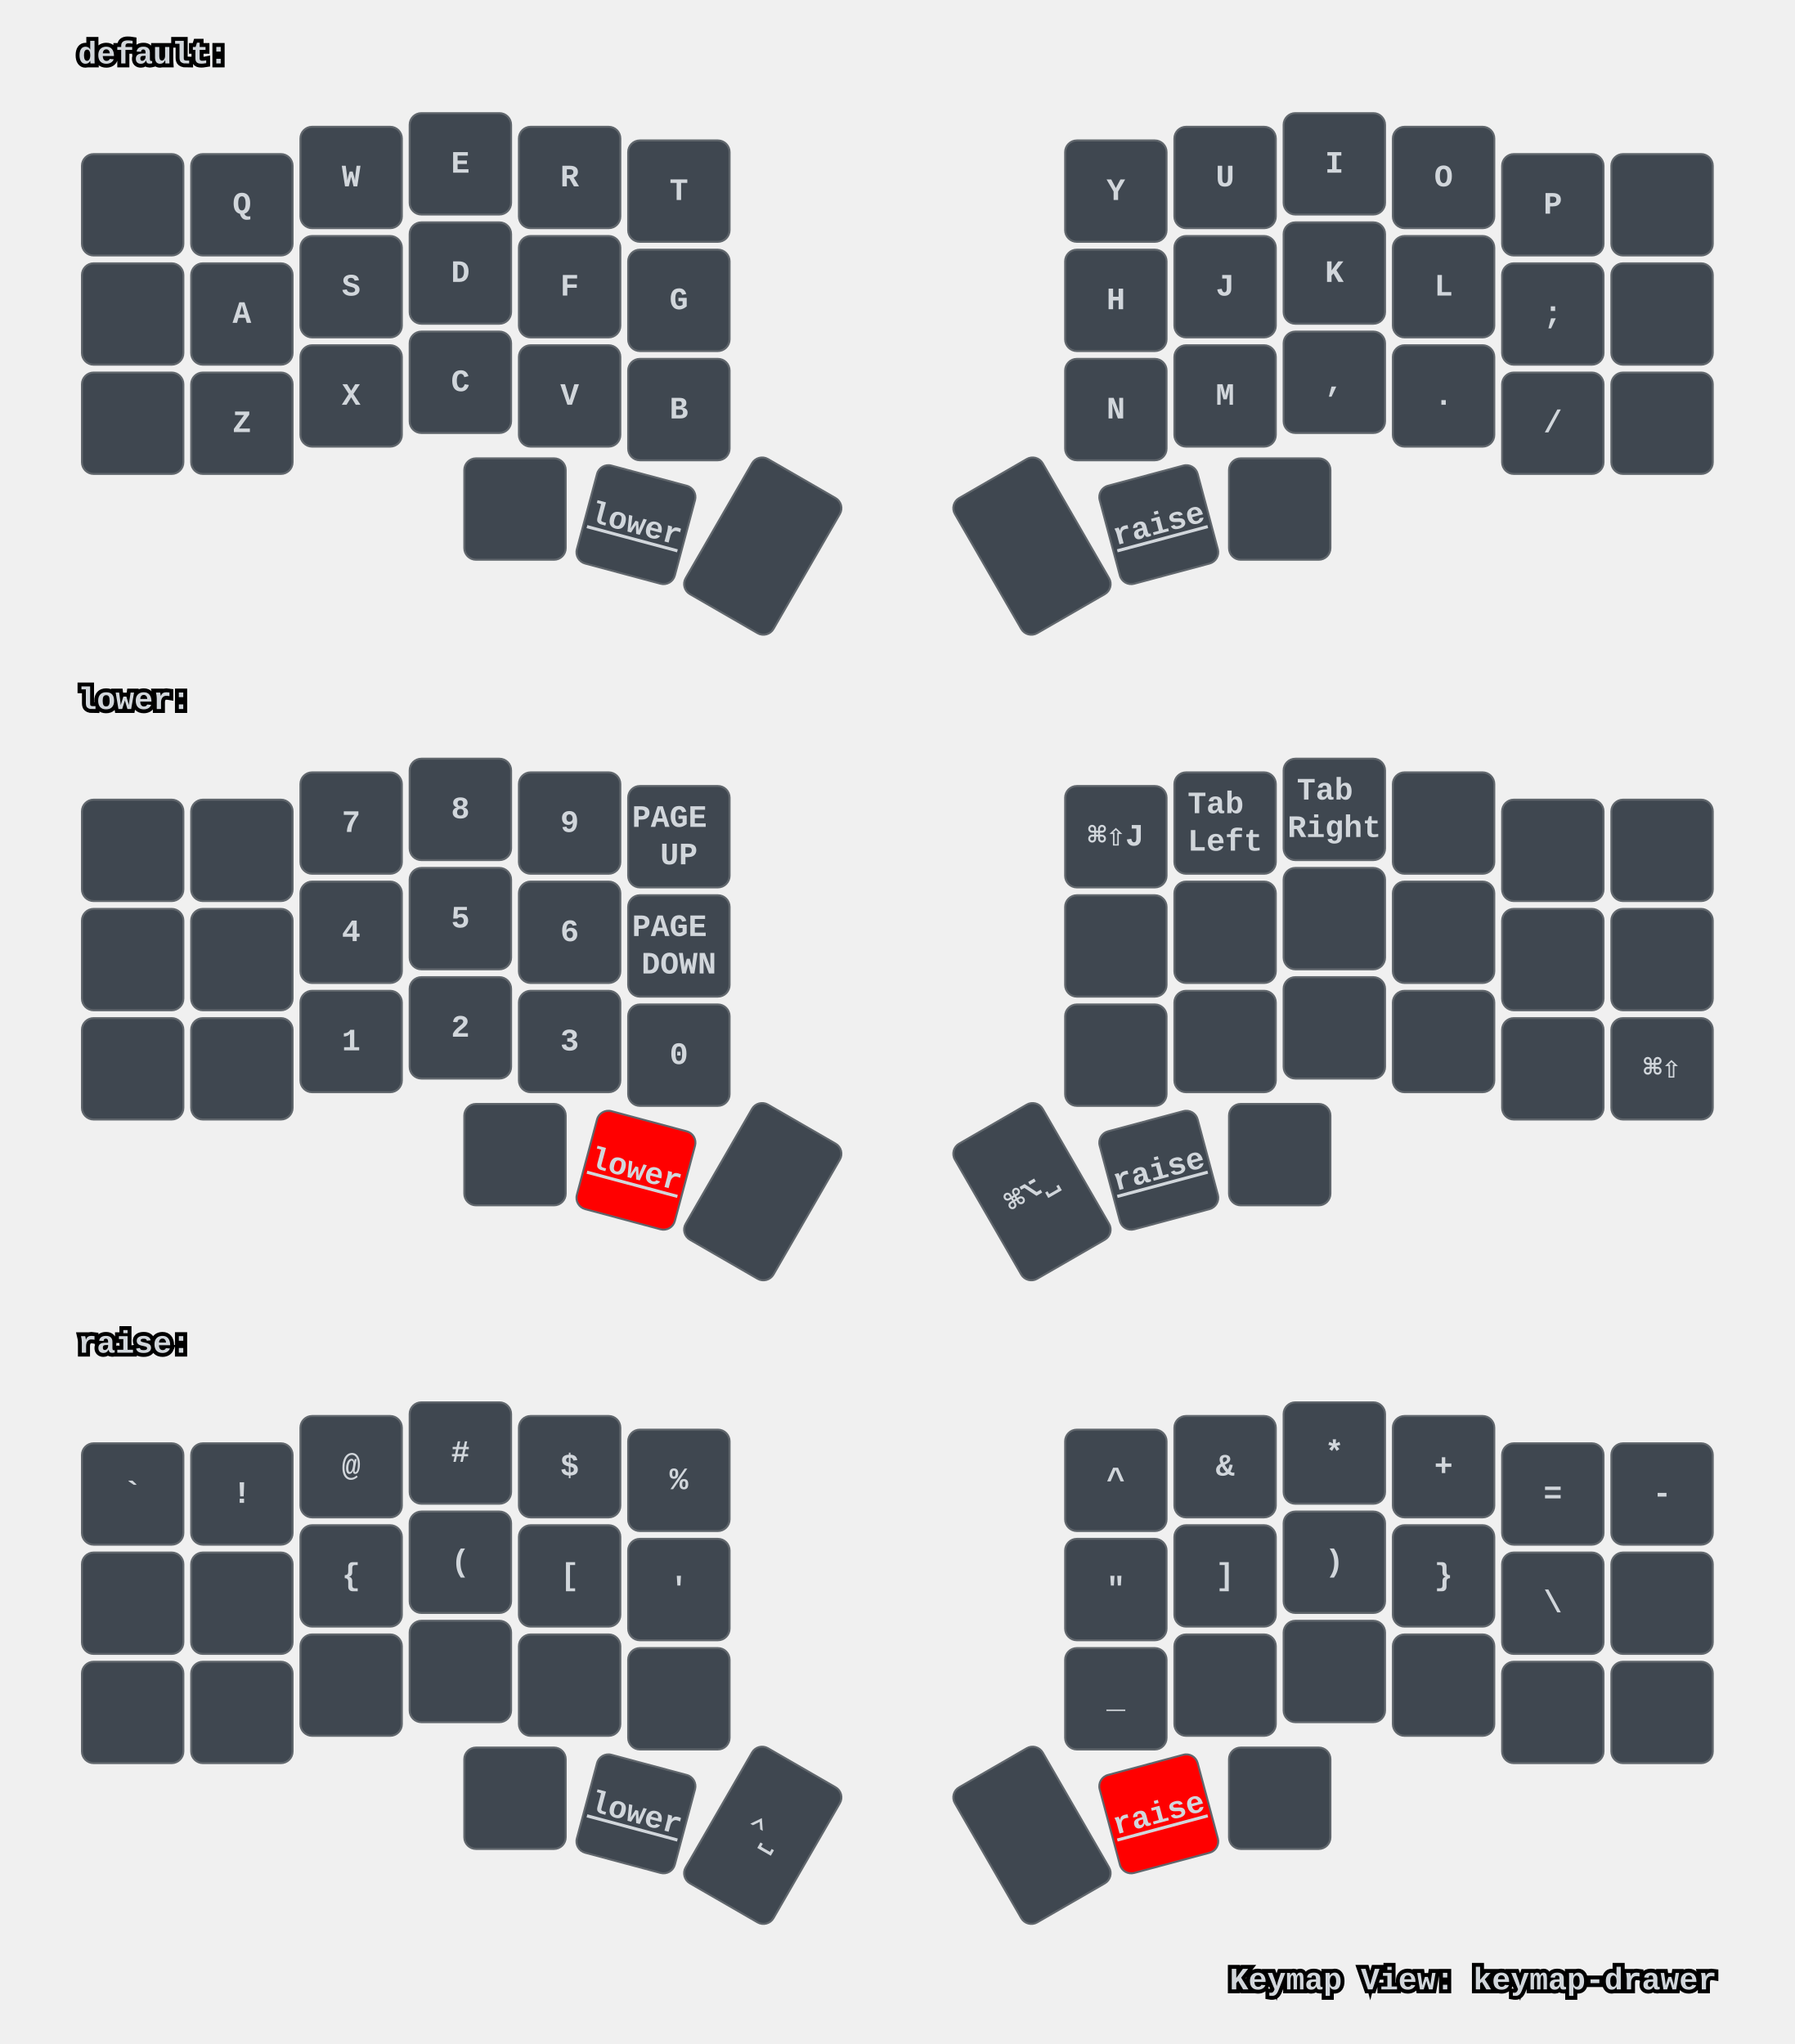
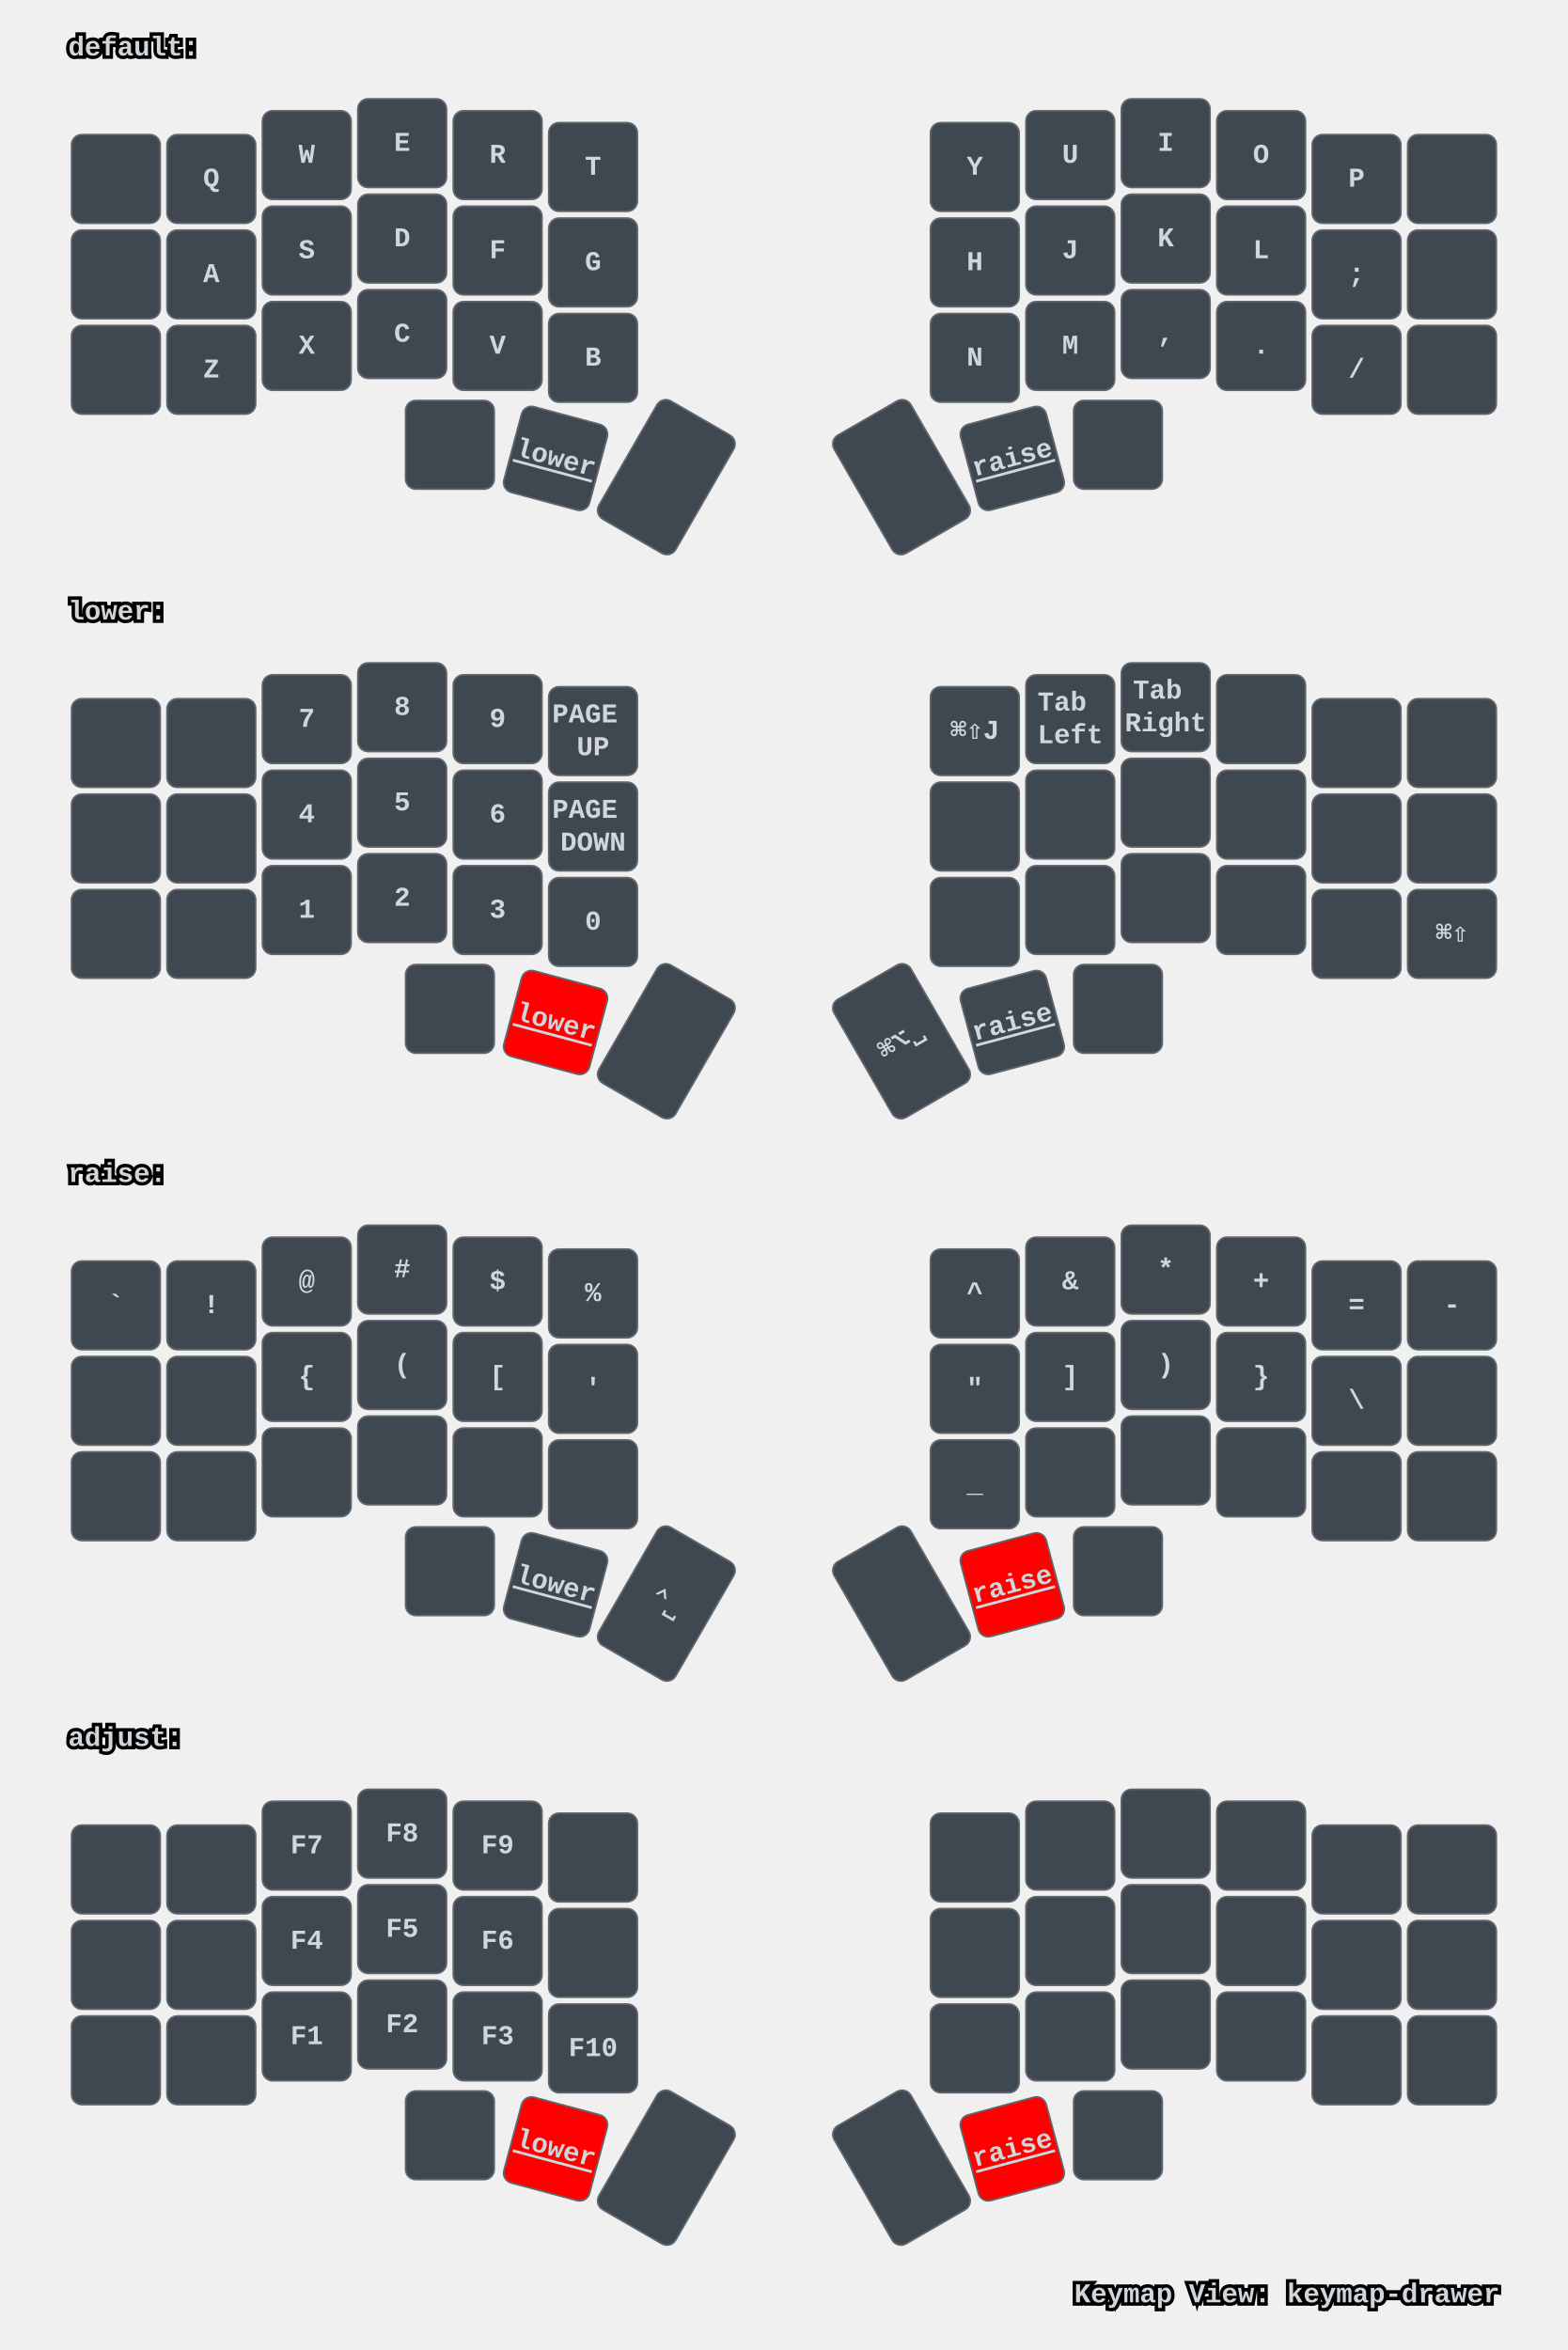
- <svg xmlns="http://www.w3.org/2000/svg" xmlns:xlink="http://www.w3.org/1999/xlink" width="920" height="1048" viewBox="0 0 920 1048" class="keymap">
+ <svg xmlns="http://www.w3.org/2000/svg" xmlns:xlink="http://www.w3.org/1999/xlink" width="920" height="1379" viewBox="0 0 920 1379" class="keymap">
  <defs>/* start glyphs */
<svg id="mdi:apple-keyboard-command">
      <svg id="mdi-apple-keyboard-command" viewBox="0 0 24 24">
        <path d="M6,2A4,4 0 0,1 10,6V8H14V6A4,4 0 0,1 18,2A4,4 0 0,1 22,6A4,4 0 0,1 18,10H16V14H18A4,4 0 0,1 22,18A4,4 0 0,1 18,22A4,4 0 0,1 14,18V16H10V18A4,4 0 0,1 6,22A4,4 0 0,1 2,18A4,4 0 0,1 6,14H8V10H6A4,4 0 0,1 2,6A4,4 0 0,1 6,2M16,18A2,2 0 0,0 18,20A2,2 0 0,0 20,18A2,2 0 0,0 18,16H16V18M14,10H10V14H14V10M6,16A2,2 0 0,0 4,18A2,2 0 0,0 6,20A2,2 0 0,0 8,18V16H6M8,6A2,2 0 0,0 6,4A2,2 0 0,0 4,6A2,2 0 0,0 6,8H8V6M18,8A2,2 0 0,0 20,6A2,2 0 0,0 18,4A2,2 0 0,0 16,6V8H18Z" />
      </svg>
    </svg>
    <svg id="mdi:apple-keyboard-control">
      <svg id="mdi-apple-keyboard-control" viewBox="0 0 24 24">
        <path d="M19.78,11.78L18.36,13.19L12,6.83L5.64,13.19L4.22,11.78L12,4L19.78,11.78Z" />
      </svg>
    </svg>
    <svg id="mdi:apple-keyboard-option">
      <svg id="mdi-apple-keyboard-option" viewBox="0 0 24 24">
        <path d="M3,4H9.11L16.15,18H21V20H14.88L7.84,6H3V4M14,4H21V6H14V4Z" />
      </svg>
    </svg>
    <svg id="mdi:apple-keyboard-shift">
      <svg id="mdi-apple-keyboard-shift" viewBox="0 0 24 24">
        <path d="M15,18V12H17.17L12,6.83L6.83,12H9V18H15M12,4L22,14H17V20H7V14H2L12,4Z" />
      </svg>
    </svg>
    <svg id="mdi:arrow-down-bold">
      <svg id="mdi-arrow-down-bold" viewBox="0 0 24 24">
        <path d="M9,4H15V12H19.84L12,19.84L4.16,12H9V4Z" />
      </svg>
    </svg>
    <svg id="mdi:arrow-left-bold">
      <svg id="mdi-arrow-left-bold" viewBox="0 0 24 24">
        <path d="M20,9V15H12V19.84L4.16,12L12,4.16V9H20Z" />
      </svg>
    </svg>
    <svg id="mdi:arrow-right-bold">
      <svg id="mdi-arrow-right-bold" viewBox="0 0 24 24">
        <path d="M4,15V9H12V4.16L19.84,12L12,19.84V15H4Z" />
      </svg>
    </svg>
    <svg id="mdi:arrow-up-bold">
      <svg id="mdi-arrow-up-bold" viewBox="0 0 24 24">
        <path d="M15,20H9V12H4.16L12,4.16L19.84,12H15V20Z" />
      </svg>
    </svg>
    <svg id="mdi:backspace-outline">
      <svg id="mdi-backspace-outline" viewBox="0 0 24 24">
        <path d="M19,15.59L17.59,17L14,13.41L10.41,17L9,15.59L12.59,12L9,8.41L10.41,7L14,10.59L17.59,7L19,8.41L15.41,12L19,15.59M22,3A2,2 0 0,1 24,5V19A2,2 0 0,1 22,21H7C6.31,21 5.77,20.64 5.41,20.11L0,12L5.41,3.88C5.77,3.35 6.31,3 7,3H22M22,5H7L2.28,12L7,19H22V5Z" />
      </svg>
    </svg>
    <svg id="mdi:backspace-reverse-outline">
      <svg id="mdi-backspace-reverse-outline" viewBox="0 0 24 24">
        <path d="M5,15.59L6.41,17L10,13.41L13.59,17L15,15.59L11.41,12L15,8.41L13.59,7L10,10.59L6.41,7L5,8.41L8.59,12L5,15.59M2,3A2,2 0 0,0 0,5V19A2,2 0 0,0 2,21H17C17.69,21 18.23,20.64 18.59,20.11L24,12L18.59,3.88C18.23,3.35 17.69,3 17,3H2M2,5H17L21.72,12L17,19H2V5Z" />
      </svg>
    </svg>
    <svg id="mdi:keyboard-esc">
      <svg id="mdi-keyboard-esc" viewBox="0 0 24 24">
        <path d="M1 7H7V9H3V11H7V13H3V15H7V17H1V7M11 7H15V9H11V11H13C14.11 11 15 11.9 15 13V15C15 16.11 14.11 17 13 17H9V15H13V13H11C9.9 13 9 12.11 9 11V9C9 7.9 9.9 7 11 7M19 7H21C22.11 7 23 7.9 23 9V10H21V9H19V15H21V14H23V15C23 16.11 22.11 17 21 17H19C17.9 17 17 16.11 17 15V9C17 7.9 17.9 7 19 7Z" />
      </svg>
    </svg>
    <svg id="mdi:keyboard-return">
      <svg id="mdi-keyboard-return" viewBox="0 0 24 24">
        <path d="M19,7V11H5.83L9.41,7.41L8,6L2,12L8,18L9.41,16.58L5.83,13H21V7H19Z" />
      </svg>
    </svg>
    <svg id="mdi:keyboard-space">
      <svg id="mdi-keyboard-space" viewBox="0 0 24 24">
        <path d="M3 15H5V19H19V15H21V19C21 20.1 20.1 21 19 21H5C3.9 21 3 20.1 3 19V15Z" />
      </svg>
    </svg>
    <svg id="mdi:keyboard-tab">
      <svg id="mdi-keyboard-tab" viewBox="0 0 24 24">
        <path d="M20,18H22V6H20M11.59,7.41L15.17,11H1V13H15.17L11.59,16.58L13,18L19,12L13,6L11.59,7.41Z" />
      </svg>
    </svg>
    <svg id="mdi:volume-high">
      <svg id="mdi-volume-high" viewBox="0 0 24 24">
        <path d="M14,3.23V5.29C16.89,6.15 19,8.83 19,12C19,15.17 16.89,17.84 14,18.7V20.77C18,19.86 21,16.28 21,12C21,7.72 18,4.14 14,3.23M16.5,12C16.5,10.23 15.5,8.71 14,7.97V16C15.5,15.29 16.5,13.76 16.5,12M3,9V15H7L12,20V4L7,9H3Z" />
      </svg>
    </svg>
    <svg id="mdi:volume-low">
      <svg id="mdi-volume-low" viewBox="0 0 24 24">
        <path d="M7,9V15H11L16,20V4L11,9H7Z" />
      </svg>
    </svg>
  </defs>/* end glyphs */
<style>/* inherit to force styles through use tags */
svg path {
    fill: inherit;
}

/* font and background color specifications */
svg.keymap {
    font-family: SFMono-Regular,Consolas,Liberation Mono,Menlo,monospace;
    font-size: 14px;
    font-kerning: normal;
    text-rendering: optimizeLegibility;
    fill: #24292e;
}

/* default key styling */
rect.key {
    fill: #f6f8fa;
}

rect.key, rect.combo {
    stroke: #c9cccf;
    stroke-width: 1;
}

/* default key side styling, only used is draw_key_sides is set */
rect.side {
    filter: brightness(90%);
}

/* color accent for combo boxes */
rect.combo, rect.combo-separate {
    fill: #cdf;
}

/* color accent for held keys */
rect.held, rect.combo.held {
    fill: #fdd;
}

/* color accent for ghost (optional) keys */
rect.ghost, rect.combo.ghost {
    stroke-dasharray: 4, 4;
    stroke-width: 2;
}

text {
    text-anchor: middle;
    dominant-baseline: middle;
}

/* styling for layer labels */
text.label {
    font-weight: bold;
    text-anchor: start;
    stroke: white;
    stroke-width: 4;
    paint-order: stroke;
}

/* styling for optional footer */
text.footer {
    text-anchor: end;
    dominant-baseline: auto;
    stroke: white;
    stroke-width: 4;
    paint-order: stroke;
}

/* styling for combo tap, and key non-tap label text */
text.combo, text.hold, text.shifted, text.left, text.right {
    font-size: 11px;
}

text.hold {
    text-anchor: middle;
    dominant-baseline: auto;
}

text.shifted {
    text-anchor: middle;
    dominant-baseline: hanging;
}

text.left {
    text-anchor: start;
}

text.right {
    text-anchor: end;
}

text.layer-activator {
    text-decoration: underline;
}

/* styling for hold/shifted label text in combo box */
text.combo.hold, text.combo.shifted, text.combo.left, text.combo.right {
    font-size: 8px;
}

/* lighter symbol for transparent keys */
text.trans {
    fill: #7b7e81;
}

/* styling for combo dendrons */
path.combo {
    stroke-width: 1;
    stroke: gray;
    fill: none;
}

/* Start Tabler Icons Cleanup */
/* cannot use height/width with glyphs */
.icon-tabler &gt; path {
    fill: inherit;
    stroke: inherit;
    stroke-width: 2;
}
/* hide tabler's default box */
.icon-tabler &gt; path[stroke="none"][fill="none"] {
    visibility: hidden;
}
/* End Tabler Icons Cleanup */

svg.keymap { fill: #d1d6db; }
rect.key { fill: #3f4750; }
rect.key, rect.combo { stroke: #60666c; }
rect.combo, rect.combo-separate { fill: #1f3d7a; }
rect.held, rect.combo.held { fill: #854747; }
text.label, text.footer { stroke: black; }
text.trans { fill: #7e8184; }
path.combo { stroke: #7f7f7f; }

/* For default sytles, see https://github.com/caksoylar/keymap-drawer/blob/main/keymap_drawer/config.py#L85 */

svg.keymap {
  font-family: Ubuntu Mono, Inconsolata, Consolas, Liberation Mono, Menlo, monospace;
  font-size: 16px;
  font-weight: bold;
  text-rendering: optimizeLegibility;
}

/* Color accent for held keys
red = #f00
green = #0f0
blue = #00f
yellow = #ff0
cyan = #0ff
magenta = #f0f
white = #fff
black = #000
grey = #888
light grey = #ccc
#ffc
*/
rect.held, rect.combo.held {
    fill: #f00;
}

/* Technique borrowed and extended from https://github.com/englmaxi/zmk-config/blob/master/keymap-drawer/config.yaml */
.sym_sub_text.tap {
  translate: -5px 2px;
  font-size: 20px;
}
.sym_sub_text.shifted {
  translate: 10px 13px;
  font-size: 10px;
  opacity: 1.0;
}
.combo.sym_sub_text.tap {
  translate: -1px 1px;
}
.combo.sym_sub_text.shifted {
  translate: 7px 5px;
  font-size: 10px;
  opacity: 1.0;
}

/* Toggle */
.toggle.shifted {
  translate: -10px 12px;
}

.toggle.hold {
  translate: 13px -23px;
}

/* Variant for tap-dances */
.tap_dance.tap {
  translate: -7px 0px;
  font-size: 12px;
}
.tap_dance.shifted {
  translate: 7px 17px;
  font-size: 12px;
  opacity: 1.0;
}

/* Variant for symbol next to symbol */
.sym_by_sym.tap {
  translate: -6px 0px;
}
.sym_by_sym.shifted {
  translate: 10px 12px;
  opacity: 1.0;
}

.combo.sym_by_sym.tap {
  translate: -35px 0px;
}
.combo.sym_by_sym.shifted {
  translate: 35px 20px;
  opacity: 1.0;
}

.combo.sym_by_sym.hold {
  visibility: hidden;
}

/* hide hold box for combo sym_by_sym */
.combo.sym_by_sym.hold &gt; path[stroke="none"][fill="none"] {
  visibility: hidden;
}
</style>
  <g transform="translate(40, 0)" class="layer-default">
    <text x="0" y="28" class="label" id="default">default:</text>
    <g transform="translate(0, 56)">
      <g transform="translate(28, 49)" class="key keypos-0">
        <rect rx="6" ry="6" x="-26" y="-26" width="52" height="52" class="key" />
        <use href="#mdi:keyboard-tab" xlink:href="#mdi:keyboard-tab" x="-9" y="-9" height="18" width="18.0" class="key tap glyph mdi:keyboard-tab" />
      </g>
      <g transform="translate(84, 49)" class="key keypos-1">
        <rect rx="6" ry="6" x="-26" y="-26" width="52" height="52" class="key" />
        <text x="0" y="0" class="key tap">Q</text>
      </g>
      <g transform="translate(140, 35)" class="key keypos-2">
        <rect rx="6" ry="6" x="-26" y="-26" width="52" height="52" class="key" />
        <text x="0" y="0" class="key tap">W</text>
      </g>
      <g transform="translate(196, 28)" class="key keypos-3">
        <rect rx="6" ry="6" x="-26" y="-26" width="52" height="52" class="key" />
        <text x="0" y="0" class="key tap">E</text>
      </g>
      <g transform="translate(252, 35)" class="key keypos-4">
        <rect rx="6" ry="6" x="-26" y="-26" width="52" height="52" class="key" />
        <text x="0" y="0" class="key tap">R</text>
      </g>
      <g transform="translate(308, 42)" class="key keypos-5">
        <rect rx="6" ry="6" x="-26" y="-26" width="52" height="52" class="key" />
        <text x="0" y="0" class="key tap">T</text>
      </g>
      <g transform="translate(532, 42)" class="key keypos-6">
        <rect rx="6" ry="6" x="-26" y="-26" width="52" height="52" class="key" />
        <text x="0" y="0" class="key tap">Y</text>
      </g>
      <g transform="translate(588, 35)" class="key keypos-7">
        <rect rx="6" ry="6" x="-26" y="-26" width="52" height="52" class="key" />
        <text x="0" y="0" class="key tap">U</text>
      </g>
      <g transform="translate(644, 28)" class="key keypos-8">
        <rect rx="6" ry="6" x="-26" y="-26" width="52" height="52" class="key" />
        <text x="0" y="0" class="key tap">I</text>
      </g>
      <g transform="translate(700, 35)" class="key keypos-9">
        <rect rx="6" ry="6" x="-26" y="-26" width="52" height="52" class="key" />
        <text x="0" y="0" class="key tap">O</text>
      </g>
      <g transform="translate(756, 49)" class="key keypos-10">
        <rect rx="6" ry="6" x="-26" y="-26" width="52" height="52" class="key" />
        <text x="0" y="0" class="key tap">P</text>
      </g>
      <g transform="translate(812, 49)" class="key keypos-11">
        <rect rx="6" ry="6" x="-26" y="-26" width="52" height="52" class="key" />
        <use href="#mdi:backspace-outline" xlink:href="#mdi:backspace-outline" x="-9" y="-9" height="18" width="18.0" class="key tap glyph mdi:backspace-outline" />
      </g>
      <g transform="translate(28, 105)" class="key keypos-12">
        <rect rx="6" ry="6" x="-26" y="-26" width="52" height="52" class="key" />
        <use href="#mdi:apple-keyboard-control" xlink:href="#mdi:apple-keyboard-control" x="-9" y="-9" height="18" width="18.0" class="key tap glyph mdi:apple-keyboard-control" />
      </g>
      <g transform="translate(84, 105)" class="key keypos-13">
        <rect rx="6" ry="6" x="-26" y="-26" width="52" height="52" class="key" />
        <text x="0" y="0" class="key tap">A</text>
      </g>
      <g transform="translate(140, 91)" class="key keypos-14">
        <rect rx="6" ry="6" x="-26" y="-26" width="52" height="52" class="key" />
        <text x="0" y="0" class="key tap">S</text>
      </g>
      <g transform="translate(196, 84)" class="key keypos-15">
        <rect rx="6" ry="6" x="-26" y="-26" width="52" height="52" class="key" />
        <text x="0" y="0" class="key tap">D</text>
      </g>
      <g transform="translate(252, 91)" class="key keypos-16">
        <rect rx="6" ry="6" x="-26" y="-26" width="52" height="52" class="key" />
        <text x="0" y="0" class="key tap">F</text>
      </g>
      <g transform="translate(308, 98)" class="key keypos-17">
        <rect rx="6" ry="6" x="-26" y="-26" width="52" height="52" class="key" />
        <text x="0" y="0" class="key tap">G</text>
      </g>
      <g transform="translate(532, 98)" class="key keypos-18">
        <rect rx="6" ry="6" x="-26" y="-26" width="52" height="52" class="key" />
        <text x="0" y="0" class="key tap">H</text>
      </g>
      <g transform="translate(588, 91)" class="key keypos-19">
        <rect rx="6" ry="6" x="-26" y="-26" width="52" height="52" class="key" />
        <text x="0" y="0" class="key tap">J</text>
      </g>
      <g transform="translate(644, 84)" class="key keypos-20">
        <rect rx="6" ry="6" x="-26" y="-26" width="52" height="52" class="key" />
        <text x="0" y="0" class="key tap">K</text>
      </g>
      <g transform="translate(700, 91)" class="key keypos-21">
        <rect rx="6" ry="6" x="-26" y="-26" width="52" height="52" class="key" />
        <text x="0" y="0" class="key tap">L</text>
      </g>
      <g transform="translate(756, 105)" class="key keypos-22">
        <rect rx="6" ry="6" x="-26" y="-26" width="52" height="52" class="key" />
        <text x="0" y="0" class="key tap">;</text>
      </g>
      <g transform="translate(812, 105)" class="key keypos-23">
        <rect rx="6" ry="6" x="-26" y="-26" width="52" height="52" class="key" />
        <use href="#mdi:keyboard-return" xlink:href="#mdi:keyboard-return" x="-9" y="-9" height="18" width="18.0" class="key tap glyph mdi:keyboard-return" />
      </g>
      <g transform="translate(28, 161)" class="key keypos-24">
        <rect rx="6" ry="6" x="-26" y="-26" width="52" height="52" class="key" />
        <use href="#mdi:apple-keyboard-shift" xlink:href="#mdi:apple-keyboard-shift" x="-9" y="-9" height="18" width="18.0" class="key tap glyph mdi:apple-keyboard-shift" />
      </g>
      <g transform="translate(84, 161)" class="key keypos-25">
        <rect rx="6" ry="6" x="-26" y="-26" width="52" height="52" class="key" />
        <text x="0" y="0" class="key tap">Z</text>
      </g>
      <g transform="translate(140, 147)" class="key keypos-26">
        <rect rx="6" ry="6" x="-26" y="-26" width="52" height="52" class="key" />
        <text x="0" y="0" class="key tap">X</text>
      </g>
      <g transform="translate(196, 140)" class="key keypos-27">
        <rect rx="6" ry="6" x="-26" y="-26" width="52" height="52" class="key" />
        <text x="0" y="0" class="key tap">C</text>
      </g>
      <g transform="translate(252, 147)" class="key keypos-28">
        <rect rx="6" ry="6" x="-26" y="-26" width="52" height="52" class="key" />
        <text x="0" y="0" class="key tap">V</text>
      </g>
      <g transform="translate(308, 154)" class="key keypos-29">
        <rect rx="6" ry="6" x="-26" y="-26" width="52" height="52" class="key" />
        <text x="0" y="0" class="key tap">B</text>
      </g>
      <g transform="translate(532, 154)" class="key keypos-30">
        <rect rx="6" ry="6" x="-26" y="-26" width="52" height="52" class="key" />
        <text x="0" y="0" class="key tap">N</text>
      </g>
      <g transform="translate(588, 147)" class="key keypos-31">
        <rect rx="6" ry="6" x="-26" y="-26" width="52" height="52" class="key" />
        <text x="0" y="0" class="key tap">M</text>
      </g>
      <g transform="translate(644, 140)" class="key keypos-32">
        <rect rx="6" ry="6" x="-26" y="-26" width="52" height="52" class="key" />
        <text x="0" y="0" class="key tap">,</text>
      </g>
      <g transform="translate(700, 147)" class="key keypos-33">
        <rect rx="6" ry="6" x="-26" y="-26" width="52" height="52" class="key" />
        <text x="0" y="0" class="key tap">.</text>
      </g>
      <g transform="translate(756, 161)" class="key keypos-34">
        <rect rx="6" ry="6" x="-26" y="-26" width="52" height="52" class="key" />
        <text x="0" y="0" class="key tap">/</text>
      </g>
      <g transform="translate(812, 161)" class="key keypos-35">
        <rect rx="6" ry="6" x="-26" y="-26" width="52" height="52" class="key" />
        <use href="#mdi:apple-keyboard-shift" xlink:href="#mdi:apple-keyboard-shift" x="-9" y="-9" height="18" width="18.0" class="key tap glyph mdi:apple-keyboard-shift" />
      </g>
      <g transform="translate(224, 205)" class="key keypos-36">
        <rect rx="6" ry="6" x="-26" y="-26" width="52" height="52" class="key" />
        <use href="#mdi:apple-keyboard-command" xlink:href="#mdi:apple-keyboard-command" x="-9" y="-9" height="18" width="18.0" class="key tap glyph mdi:apple-keyboard-command" />
      </g>
      <g transform="translate(286, 213) rotate(15.0)" class="key keypos-37">
        <rect rx="6" ry="6" x="-26" y="-26" width="52" height="52" class="key" />
        <a href="#lower">
          <text x="0" y="0" class="key tap layer-activator">lower</text>
        </a>
      </g>
      <g transform="translate(351, 224) rotate(30.0)" class="key keypos-38">
        <rect rx="6" ry="6" x="-26" y="-40" width="52" height="80" class="key" />
        <use href="#mdi:keyboard-space" xlink:href="#mdi:keyboard-space" x="-9" y="-9" height="18" width="18.0" class="key tap glyph mdi:keyboard-space" />
      </g>
      <g transform="translate(489, 224) rotate(-30.0)" class="key keypos-39">
        <rect rx="6" ry="6" x="-26" y="-40" width="52" height="80" class="key" />
        <use href="#mdi:keyboard-space" xlink:href="#mdi:keyboard-space" x="-9" y="-9" height="18" width="18.0" class="key tap glyph mdi:keyboard-space" />
      </g>
      <g transform="translate(554, 213) rotate(-15.0)" class="key keypos-40">
        <rect rx="6" ry="6" x="-26" y="-26" width="52" height="52" class="key" />
        <a href="#raise">
          <text x="0" y="0" class="key tap layer-activator">raise</text>
        </a>
      </g>
      <g transform="translate(616, 205)" class="key keypos-41">
        <rect rx="6" ry="6" x="-26" y="-26" width="52" height="52" class="key" />
        <use href="#mdi:apple-keyboard-option" xlink:href="#mdi:apple-keyboard-option" x="-9" y="-9" height="18" width="18.0" class="key tap glyph mdi:apple-keyboard-option" />
      </g>
    </g>
  </g>
  <g transform="translate(40, 331)" class="layer-lower">
    <text x="0" y="28" class="label" id="lower">lower:</text>
    <g transform="translate(0, 56)">
      <g transform="translate(28, 49)" class="key keypos-0">
        <rect rx="6" ry="6" x="-26" y="-26" width="52" height="52" class="key" />
        <use href="#mdi:keyboard-esc" xlink:href="#mdi:keyboard-esc" x="-9" y="-9" height="18" width="18.0" class="key tap glyph mdi:keyboard-esc" />
      </g>
      <g transform="translate(84, 49)" class="key keypos-1">
        <rect rx="6" ry="6" x="-26" y="-26" width="52" height="52" class="key" />
      </g>
      <g transform="translate(140, 35)" class="key keypos-2">
        <rect rx="6" ry="6" x="-26" y="-26" width="52" height="52" class="key" />
        <text x="0" y="0" class="key tap">7</text>
      </g>
      <g transform="translate(196, 28)" class="key keypos-3">
        <rect rx="6" ry="6" x="-26" y="-26" width="52" height="52" class="key" />
        <text x="0" y="0" class="key tap">8</text>
      </g>
      <g transform="translate(252, 35)" class="key keypos-4">
        <rect rx="6" ry="6" x="-26" y="-26" width="52" height="52" class="key" />
        <text x="0" y="0" class="key tap">9</text>
      </g>
      <g transform="translate(308, 42)" class="key keypos-5">
        <rect rx="6" ry="6" x="-26" y="-26" width="52" height="52" class="key" />
        <text x="0" y="0" class="key tap">
          <tspan x="0" dy="-0.6em">PAGE</tspan>
          <tspan x="0" dy="1.2em">UP</tspan>
        </text>
      </g>
      <g transform="translate(532, 42)" class="key keypos-6">
        <rect rx="6" ry="6" x="-26" y="-26" width="52" height="52" class="key" />
        <text x="0" y="0" class="key tap">⌘⇧J</text>
      </g>
      <g transform="translate(588, 35)" class="key keypos-7">
        <rect rx="6" ry="6" x="-26" y="-26" width="52" height="52" class="key" />
        <text x="0" y="0" class="key tap">
          <tspan x="0" dy="-0.6em">Tab</tspan>
          <tspan x="0" dy="1.2em">Left</tspan>
        </text>
      </g>
      <g transform="translate(644, 28)" class="key keypos-8">
        <rect rx="6" ry="6" x="-26" y="-26" width="52" height="52" class="key" />
        <text x="0" y="0" class="key tap">
          <tspan x="0" dy="-0.6em">Tab</tspan>
          <tspan x="0" dy="1.2em">Right</tspan>
        </text>
      </g>
      <g transform="translate(700, 35)" class="key keypos-9">
        <rect rx="6" ry="6" x="-26" y="-26" width="52" height="52" class="key" />
      </g>
      <g transform="translate(756, 49)" class="key keypos-10">
        <rect rx="6" ry="6" x="-26" y="-26" width="52" height="52" class="key" />
      </g>
      <g transform="translate(812, 49)" class="key keypos-11">
        <rect rx="6" ry="6" x="-26" y="-26" width="52" height="52" class="key" />
        <use href="#mdi:backspace-reverse-outline" xlink:href="#mdi:backspace-reverse-outline" x="-9" y="-9" height="18" width="18.0" class="key tap glyph mdi:backspace-reverse-outline" />
      </g>
      <g transform="translate(28, 105)" class="key keypos-12">
        <rect rx="6" ry="6" x="-26" y="-26" width="52" height="52" class="key" />
        <use href="#mdi:apple-keyboard-control" xlink:href="#mdi:apple-keyboard-control" x="-9" y="-9" height="18" width="18.0" class="key tap glyph mdi:apple-keyboard-control" />
      </g>
      <g transform="translate(84, 105)" class="key keypos-13">
        <rect rx="6" ry="6" x="-26" y="-26" width="52" height="52" class="key" />
      </g>
      <g transform="translate(140, 91)" class="key keypos-14">
        <rect rx="6" ry="6" x="-26" y="-26" width="52" height="52" class="key" />
        <text x="0" y="0" class="key tap">4</text>
      </g>
      <g transform="translate(196, 84)" class="key keypos-15">
        <rect rx="6" ry="6" x="-26" y="-26" width="52" height="52" class="key" />
        <text x="0" y="0" class="key tap">5</text>
      </g>
      <g transform="translate(252, 91)" class="key keypos-16">
        <rect rx="6" ry="6" x="-26" y="-26" width="52" height="52" class="key" />
        <text x="0" y="0" class="key tap">6</text>
      </g>
      <g transform="translate(308, 98)" class="key keypos-17">
        <rect rx="6" ry="6" x="-26" y="-26" width="52" height="52" class="key" />
        <text x="0" y="0" class="key tap">
          <tspan x="0" dy="-0.6em">PAGE</tspan>
          <tspan x="0" dy="1.2em">DOWN</tspan>
        </text>
      </g>
      <g transform="translate(532, 98)" class="key keypos-18">
        <rect rx="6" ry="6" x="-26" y="-26" width="52" height="52" class="key" />
        <use href="#mdi:arrow-left-bold" xlink:href="#mdi:arrow-left-bold" x="-9" y="-9" height="18" width="18.0" class="key tap glyph mdi:arrow-left-bold" />
      </g>
      <g transform="translate(588, 91)" class="key keypos-19">
        <rect rx="6" ry="6" x="-26" y="-26" width="52" height="52" class="key" />
        <use href="#mdi:arrow-down-bold" xlink:href="#mdi:arrow-down-bold" x="-9" y="-9" height="18" width="18.0" class="key tap glyph mdi:arrow-down-bold" />
      </g>
      <g transform="translate(644, 84)" class="key keypos-20">
        <rect rx="6" ry="6" x="-26" y="-26" width="52" height="52" class="key" />
        <use href="#mdi:arrow-up-bold" xlink:href="#mdi:arrow-up-bold" x="-9" y="-9" height="18" width="18.0" class="key tap glyph mdi:arrow-up-bold" />
      </g>
      <g transform="translate(700, 91)" class="key keypos-21">
        <rect rx="6" ry="6" x="-26" y="-26" width="52" height="52" class="key" />
        <use href="#mdi:arrow-right-bold" xlink:href="#mdi:arrow-right-bold" x="-9" y="-9" height="18" width="18.0" class="key tap glyph mdi:arrow-right-bold" />
      </g>
      <g transform="translate(756, 105)" class="key keypos-22">
        <rect rx="6" ry="6" x="-26" y="-26" width="52" height="52" class="key" />
      </g>
      <g transform="translate(812, 105)" class="key keypos-23">
        <rect rx="6" ry="6" x="-26" y="-26" width="52" height="52" class="key" />
        <use href="#mdi:keyboard-return" xlink:href="#mdi:keyboard-return" x="-9" y="-9" height="18" width="18.0" class="key tap glyph mdi:keyboard-return" />
      </g>
      <g transform="translate(28, 161)" class="key keypos-24">
        <rect rx="6" ry="6" x="-26" y="-26" width="52" height="52" class="key" />
        <use href="#mdi:apple-keyboard-shift" xlink:href="#mdi:apple-keyboard-shift" x="-9" y="-9" height="18" width="18.0" class="key tap glyph mdi:apple-keyboard-shift" />
      </g>
      <g transform="translate(84, 161)" class="key keypos-25">
        <rect rx="6" ry="6" x="-26" y="-26" width="52" height="52" class="key" />
      </g>
      <g transform="translate(140, 147)" class="key keypos-26">
        <rect rx="6" ry="6" x="-26" y="-26" width="52" height="52" class="key" />
        <text x="0" y="0" class="key tap">1</text>
      </g>
      <g transform="translate(196, 140)" class="key keypos-27">
        <rect rx="6" ry="6" x="-26" y="-26" width="52" height="52" class="key" />
        <text x="0" y="0" class="key tap">2</text>
      </g>
      <g transform="translate(252, 147)" class="key keypos-28">
        <rect rx="6" ry="6" x="-26" y="-26" width="52" height="52" class="key" />
        <text x="0" y="0" class="key tap">3</text>
      </g>
      <g transform="translate(308, 154)" class="key keypos-29">
        <rect rx="6" ry="6" x="-26" y="-26" width="52" height="52" class="key" />
        <text x="0" y="0" class="key tap">0</text>
      </g>
      <g transform="translate(532, 154)" class="key keypos-30">
        <rect rx="6" ry="6" x="-26" y="-26" width="52" height="52" class="key" />
        <use href="#mdi:volume-low" xlink:href="#mdi:volume-low" x="-9" y="-9" height="18" width="18.0" class="key tap glyph mdi:volume-low" />
      </g>
      <g transform="translate(588, 147)" class="key keypos-31">
        <rect rx="6" ry="6" x="-26" y="-26" width="52" height="52" class="key" />
        <use href="#mdi:volume-high" xlink:href="#mdi:volume-high" x="-9" y="-9" height="18" width="18.0" class="key tap glyph mdi:volume-high" />
      </g>
      <g transform="translate(644, 140)" class="key keypos-32">
        <rect rx="6" ry="6" x="-26" y="-26" width="52" height="52" class="key" />
      </g>
      <g transform="translate(700, 147)" class="key keypos-33">
        <rect rx="6" ry="6" x="-26" y="-26" width="52" height="52" class="key" />
      </g>
      <g transform="translate(756, 161)" class="key keypos-34">
        <rect rx="6" ry="6" x="-26" y="-26" width="52" height="52" class="key" />
      </g>
      <g transform="translate(812, 161)" class="key keypos-35">
        <rect rx="6" ry="6" x="-26" y="-26" width="52" height="52" class="key" />
        <text x="0" y="0" class="key tap">⌘⇧</text>
      </g>
      <g transform="translate(224, 205)" class="key keypos-36">
        <rect rx="6" ry="6" x="-26" y="-26" width="52" height="52" class="key" />
        <use href="#mdi:apple-keyboard-command" xlink:href="#mdi:apple-keyboard-command" x="-9" y="-9" height="18" width="18.0" class="key tap glyph mdi:apple-keyboard-command" />
      </g>
      <g transform="translate(286, 213) rotate(15.0)" class="key held keypos-37">
        <rect rx="6" ry="6" x="-26" y="-26" width="52" height="52" class="key held" />
        <a href="#lower">
          <text x="0" y="0" class="key held tap layer-activator">lower</text>
        </a>
      </g>
      <g transform="translate(351, 224) rotate(30.0)" class="key keypos-38">
        <rect rx="6" ry="6" x="-26" y="-40" width="52" height="80" class="key" />
        <use href="#mdi:keyboard-space" xlink:href="#mdi:keyboard-space" x="-9" y="-9" height="18" width="18.0" class="key tap glyph mdi:keyboard-space" />
      </g>
      <g transform="translate(489, 224) rotate(-30.0)" class="key keypos-39">
        <rect rx="6" ry="6" x="-26" y="-40" width="52" height="80" class="key" />
        <text x="0" y="0" class="key tap">⌘⌥⎵</text>
      </g>
      <g transform="translate(554, 213) rotate(-15.0)" class="key keypos-40">
        <rect rx="6" ry="6" x="-26" y="-26" width="52" height="52" class="key" />
        <a href="#raise">
          <text x="0" y="0" class="key tap layer-activator">raise</text>
        </a>
      </g>
      <g transform="translate(616, 205)" class="key keypos-41">
        <rect rx="6" ry="6" x="-26" y="-26" width="52" height="52" class="key" />
        <use href="#mdi:apple-keyboard-option" xlink:href="#mdi:apple-keyboard-option" x="-9" y="-9" height="18" width="18.0" class="key tap glyph mdi:apple-keyboard-option" />
      </g>
    </g>
  </g>
  <g transform="translate(40, 661)" class="layer-raise">
    <text x="0" y="28" class="label" id="raise">raise:</text>
    <g transform="translate(0, 56)">
      <g transform="translate(28, 49)" class="key keypos-0">
        <rect rx="6" ry="6" x="-26" y="-26" width="52" height="52" class="key" />
        <text x="0" y="0" class="key tap">`</text>
      </g>
      <g transform="translate(84, 49)" class="key keypos-1">
        <rect rx="6" ry="6" x="-26" y="-26" width="52" height="52" class="key" />
        <text x="0" y="0" class="key tap">!</text>
      </g>
      <g transform="translate(140, 35)" class="key keypos-2">
        <rect rx="6" ry="6" x="-26" y="-26" width="52" height="52" class="key" />
        <text x="0" y="0" class="key tap">@</text>
      </g>
      <g transform="translate(196, 28)" class="key keypos-3">
        <rect rx="6" ry="6" x="-26" y="-26" width="52" height="52" class="key" />
        <text x="0" y="0" class="key tap">#</text>
      </g>
      <g transform="translate(252, 35)" class="key keypos-4">
        <rect rx="6" ry="6" x="-26" y="-26" width="52" height="52" class="key" />
        <text x="0" y="0" class="key tap">$</text>
      </g>
      <g transform="translate(308, 42)" class="key keypos-5">
        <rect rx="6" ry="6" x="-26" y="-26" width="52" height="52" class="key" />
        <text x="0" y="0" class="key tap">%</text>
      </g>
      <g transform="translate(532, 42)" class="key keypos-6">
        <rect rx="6" ry="6" x="-26" y="-26" width="52" height="52" class="key" />
        <text x="0" y="0" class="key tap">^</text>
      </g>
      <g transform="translate(588, 35)" class="key keypos-7">
        <rect rx="6" ry="6" x="-26" y="-26" width="52" height="52" class="key" />
        <text x="0" y="0" class="key tap">&amp;</text>
      </g>
      <g transform="translate(644, 28)" class="key keypos-8">
        <rect rx="6" ry="6" x="-26" y="-26" width="52" height="52" class="key" />
        <text x="0" y="0" class="key tap">*</text>
      </g>
      <g transform="translate(700, 35)" class="key keypos-9">
        <rect rx="6" ry="6" x="-26" y="-26" width="52" height="52" class="key" />
        <text x="0" y="0" class="key tap">+</text>
      </g>
      <g transform="translate(756, 49)" class="key keypos-10">
        <rect rx="6" ry="6" x="-26" y="-26" width="52" height="52" class="key" />
        <text x="0" y="0" class="key tap">=</text>
      </g>
      <g transform="translate(812, 49)" class="key keypos-11">
        <rect rx="6" ry="6" x="-26" y="-26" width="52" height="52" class="key" />
        <text x="0" y="0" class="key tap">-</text>
      </g>
      <g transform="translate(28, 105)" class="key keypos-12">
        <rect rx="6" ry="6" x="-26" y="-26" width="52" height="52" class="key" />
        <use href="#mdi:apple-keyboard-control" xlink:href="#mdi:apple-keyboard-control" x="-9" y="-9" height="18" width="18.0" class="key tap glyph mdi:apple-keyboard-control" />
      </g>
      <g transform="translate(84, 105)" class="key keypos-13">
        <rect rx="6" ry="6" x="-26" y="-26" width="52" height="52" class="key" />
      </g>
      <g transform="translate(140, 91)" class="key keypos-14">
        <rect rx="6" ry="6" x="-26" y="-26" width="52" height="52" class="key" />
        <text x="0" y="0" class="key tap">{</text>
      </g>
      <g transform="translate(196, 84)" class="key keypos-15">
        <rect rx="6" ry="6" x="-26" y="-26" width="52" height="52" class="key" />
        <text x="0" y="0" class="key tap">(</text>
      </g>
      <g transform="translate(252, 91)" class="key keypos-16">
        <rect rx="6" ry="6" x="-26" y="-26" width="52" height="52" class="key" />
        <text x="0" y="0" class="key tap">[</text>
      </g>
      <g transform="translate(308, 98)" class="key keypos-17">
        <rect rx="6" ry="6" x="-26" y="-26" width="52" height="52" class="key" />
        <text x="0" y="0" class="key tap">'</text>
      </g>
      <g transform="translate(532, 98)" class="key keypos-18">
        <rect rx="6" ry="6" x="-26" y="-26" width="52" height="52" class="key" />
        <text x="0" y="0" class="key tap">"</text>
      </g>
      <g transform="translate(588, 91)" class="key keypos-19">
        <rect rx="6" ry="6" x="-26" y="-26" width="52" height="52" class="key" />
        <text x="0" y="0" class="key tap">]</text>
      </g>
      <g transform="translate(644, 84)" class="key keypos-20">
        <rect rx="6" ry="6" x="-26" y="-26" width="52" height="52" class="key" />
        <text x="0" y="0" class="key tap">)</text>
      </g>
      <g transform="translate(700, 91)" class="key keypos-21">
        <rect rx="6" ry="6" x="-26" y="-26" width="52" height="52" class="key" />
        <text x="0" y="0" class="key tap">}</text>
      </g>
      <g transform="translate(756, 105)" class="key keypos-22">
        <rect rx="6" ry="6" x="-26" y="-26" width="52" height="52" class="key" />
        <text x="0" y="0" class="key tap">\</text>
      </g>
      <g transform="translate(812, 105)" class="key keypos-23">
        <rect rx="6" ry="6" x="-26" y="-26" width="52" height="52" class="key" />
        <use href="#mdi:keyboard-return" xlink:href="#mdi:keyboard-return" x="-9" y="-9" height="18" width="18.0" class="key tap glyph mdi:keyboard-return" />
      </g>
      <g transform="translate(28, 161)" class="key keypos-24">
        <rect rx="6" ry="6" x="-26" y="-26" width="52" height="52" class="key" />
        <use href="#mdi:apple-keyboard-shift" xlink:href="#mdi:apple-keyboard-shift" x="-9" y="-9" height="18" width="18.0" class="key tap glyph mdi:apple-keyboard-shift" />
      </g>
      <g transform="translate(84, 161)" class="key keypos-25">
        <rect rx="6" ry="6" x="-26" y="-26" width="52" height="52" class="key" />
      </g>
      <g transform="translate(140, 147)" class="key keypos-26">
        <rect rx="6" ry="6" x="-26" y="-26" width="52" height="52" class="key" />
      </g>
      <g transform="translate(196, 140)" class="key keypos-27">
        <rect rx="6" ry="6" x="-26" y="-26" width="52" height="52" class="key" />
      </g>
      <g transform="translate(252, 147)" class="key keypos-28">
        <rect rx="6" ry="6" x="-26" y="-26" width="52" height="52" class="key" />
      </g>
      <g transform="translate(308, 154)" class="key keypos-29">
        <rect rx="6" ry="6" x="-26" y="-26" width="52" height="52" class="key" />
      </g>
      <g transform="translate(532, 154)" class="key keypos-30">
        <rect rx="6" ry="6" x="-26" y="-26" width="52" height="52" class="key" />
        <text x="0" y="0" class="key tap">_</text>
      </g>
      <g transform="translate(588, 147)" class="key keypos-31">
        <rect rx="6" ry="6" x="-26" y="-26" width="52" height="52" class="key" />
      </g>
      <g transform="translate(644, 140)" class="key keypos-32">
        <rect rx="6" ry="6" x="-26" y="-26" width="52" height="52" class="key" />
      </g>
      <g transform="translate(700, 147)" class="key keypos-33">
        <rect rx="6" ry="6" x="-26" y="-26" width="52" height="52" class="key" />
      </g>
      <g transform="translate(756, 161)" class="key keypos-34">
        <rect rx="6" ry="6" x="-26" y="-26" width="52" height="52" class="key" />
      </g>
      <g transform="translate(812, 161)" class="key keypos-35">
        <rect rx="6" ry="6" x="-26" y="-26" width="52" height="52" class="key" />
        <use href="#mdi:apple-keyboard-shift" xlink:href="#mdi:apple-keyboard-shift" x="-9" y="-9" height="18" width="18.0" class="key tap glyph mdi:apple-keyboard-shift" />
      </g>
      <g transform="translate(224, 205)" class="key keypos-36">
        <rect rx="6" ry="6" x="-26" y="-26" width="52" height="52" class="key" />
        <use href="#mdi:apple-keyboard-command" xlink:href="#mdi:apple-keyboard-command" x="-9" y="-9" height="18" width="18.0" class="key tap glyph mdi:apple-keyboard-command" />
      </g>
      <g transform="translate(286, 213) rotate(15.0)" class="key keypos-37">
        <rect rx="6" ry="6" x="-26" y="-26" width="52" height="52" class="key" />
        <a href="#lower">
          <text x="0" y="0" class="key tap layer-activator">lower</text>
        </a>
      </g>
      <g transform="translate(351, 224) rotate(30.0)" class="key keypos-38">
        <rect rx="6" ry="6" x="-26" y="-40" width="52" height="80" class="key" />
        <text x="0" y="0" class="key tap">⌃⎵</text>
      </g>
      <g transform="translate(489, 224) rotate(-30.0)" class="key keypos-39">
        <rect rx="6" ry="6" x="-26" y="-40" width="52" height="80" class="key" />
        <use href="#mdi:keyboard-space" xlink:href="#mdi:keyboard-space" x="-9" y="-9" height="18" width="18.0" class="key tap glyph mdi:keyboard-space" />
      </g>
      <g transform="translate(554, 213) rotate(-15.0)" class="key held keypos-40">
        <rect rx="6" ry="6" x="-26" y="-26" width="52" height="52" class="key held" />
        <a href="#raise">
          <text x="0" y="0" class="key held tap layer-activator">raise</text>
        </a>
      </g>
      <g transform="translate(616, 205)" class="key keypos-41">
        <rect rx="6" ry="6" x="-26" y="-26" width="52" height="52" class="key" />
        <use href="#mdi:apple-keyboard-option" xlink:href="#mdi:apple-keyboard-option" x="-9" y="-9" height="18" width="18.0" class="key tap glyph mdi:apple-keyboard-option" />
      </g>
    </g>
  </g>
-   <text x="880.0" y="1020.0" class="footer">Keymap View: <a href="https://github.com/caksoylar/keymap-drawer">keymap-drawer</a>
+   <g transform="translate(40, 992)" class="layer-adjust">
+     <text x="0" y="28" class="label" id="adjust">adjust:</text>
+     <g transform="translate(0, 56)">
+       <g transform="translate(28, 49)" class="key keypos-0">
+         <rect rx="6" ry="6" x="-26" y="-26" width="52" height="52" class="key" />
+         <use href="#mdi:keyboard-esc" xlink:href="#mdi:keyboard-esc" x="-9" y="-9" height="18" width="18.0" class="key tap glyph mdi:keyboard-esc" />
+       </g>
+       <g transform="translate(84, 49)" class="key keypos-1">
+         <rect rx="6" ry="6" x="-26" y="-26" width="52" height="52" class="key" />
+       </g>
+       <g transform="translate(140, 35)" class="key keypos-2">
+         <rect rx="6" ry="6" x="-26" y="-26" width="52" height="52" class="key" />
+         <text x="0" y="0" class="key tap">F7</text>
+       </g>
+       <g transform="translate(196, 28)" class="key keypos-3">
+         <rect rx="6" ry="6" x="-26" y="-26" width="52" height="52" class="key" />
+         <text x="0" y="0" class="key tap">F8</text>
+       </g>
+       <g transform="translate(252, 35)" class="key keypos-4">
+         <rect rx="6" ry="6" x="-26" y="-26" width="52" height="52" class="key" />
+         <text x="0" y="0" class="key tap">F9</text>
+       </g>
+       <g transform="translate(308, 42)" class="key keypos-5">
+         <rect rx="6" ry="6" x="-26" y="-26" width="52" height="52" class="key" />
+       </g>
+       <g transform="translate(532, 42)" class="key keypos-6">
+         <rect rx="6" ry="6" x="-26" y="-26" width="52" height="52" class="key" />
+       </g>
+       <g transform="translate(588, 35)" class="key keypos-7">
+         <rect rx="6" ry="6" x="-26" y="-26" width="52" height="52" class="key" />
+       </g>
+       <g transform="translate(644, 28)" class="key keypos-8">
+         <rect rx="6" ry="6" x="-26" y="-26" width="52" height="52" class="key" />
+       </g>
+       <g transform="translate(700, 35)" class="key keypos-9">
+         <rect rx="6" ry="6" x="-26" y="-26" width="52" height="52" class="key" />
+       </g>
+       <g transform="translate(756, 49)" class="key keypos-10">
+         <rect rx="6" ry="6" x="-26" y="-26" width="52" height="52" class="key" />
+       </g>
+       <g transform="translate(812, 49)" class="key keypos-11">
+         <rect rx="6" ry="6" x="-26" y="-26" width="52" height="52" class="key" />
+         <use href="#mdi:backspace-outline" xlink:href="#mdi:backspace-outline" x="-9" y="-9" height="18" width="18.0" class="key tap glyph mdi:backspace-outline" />
+       </g>
+       <g transform="translate(28, 105)" class="key keypos-12">
+         <rect rx="6" ry="6" x="-26" y="-26" width="52" height="52" class="key" />
+         <use href="#mdi:apple-keyboard-control" xlink:href="#mdi:apple-keyboard-control" x="-9" y="-9" height="18" width="18.0" class="key tap glyph mdi:apple-keyboard-control" />
+       </g>
+       <g transform="translate(84, 105)" class="key keypos-13">
+         <rect rx="6" ry="6" x="-26" y="-26" width="52" height="52" class="key" />
+       </g>
+       <g transform="translate(140, 91)" class="key keypos-14">
+         <rect rx="6" ry="6" x="-26" y="-26" width="52" height="52" class="key" />
+         <text x="0" y="0" class="key tap">F4</text>
+       </g>
+       <g transform="translate(196, 84)" class="key keypos-15">
+         <rect rx="6" ry="6" x="-26" y="-26" width="52" height="52" class="key" />
+         <text x="0" y="0" class="key tap">F5</text>
+       </g>
+       <g transform="translate(252, 91)" class="key keypos-16">
+         <rect rx="6" ry="6" x="-26" y="-26" width="52" height="52" class="key" />
+         <text x="0" y="0" class="key tap">F6</text>
+       </g>
+       <g transform="translate(308, 98)" class="key keypos-17">
+         <rect rx="6" ry="6" x="-26" y="-26" width="52" height="52" class="key" />
+       </g>
+       <g transform="translate(532, 98)" class="key keypos-18">
+         <rect rx="6" ry="6" x="-26" y="-26" width="52" height="52" class="key" />
+       </g>
+       <g transform="translate(588, 91)" class="key keypos-19">
+         <rect rx="6" ry="6" x="-26" y="-26" width="52" height="52" class="key" />
+       </g>
+       <g transform="translate(644, 84)" class="key keypos-20">
+         <rect rx="6" ry="6" x="-26" y="-26" width="52" height="52" class="key" />
+       </g>
+       <g transform="translate(700, 91)" class="key keypos-21">
+         <rect rx="6" ry="6" x="-26" y="-26" width="52" height="52" class="key" />
+       </g>
+       <g transform="translate(756, 105)" class="key keypos-22">
+         <rect rx="6" ry="6" x="-26" y="-26" width="52" height="52" class="key" />
+       </g>
+       <g transform="translate(812, 105)" class="key keypos-23">
+         <rect rx="6" ry="6" x="-26" y="-26" width="52" height="52" class="key" />
+         <use href="#mdi:keyboard-return" xlink:href="#mdi:keyboard-return" x="-9" y="-9" height="18" width="18.0" class="key tap glyph mdi:keyboard-return" />
+       </g>
+       <g transform="translate(28, 161)" class="key keypos-24">
+         <rect rx="6" ry="6" x="-26" y="-26" width="52" height="52" class="key" />
+         <use href="#mdi:apple-keyboard-shift" xlink:href="#mdi:apple-keyboard-shift" x="-9" y="-9" height="18" width="18.0" class="key tap glyph mdi:apple-keyboard-shift" />
+       </g>
+       <g transform="translate(84, 161)" class="key keypos-25">
+         <rect rx="6" ry="6" x="-26" y="-26" width="52" height="52" class="key" />
+       </g>
+       <g transform="translate(140, 147)" class="key keypos-26">
+         <rect rx="6" ry="6" x="-26" y="-26" width="52" height="52" class="key" />
+         <text x="0" y="0" class="key tap">F1</text>
+       </g>
+       <g transform="translate(196, 140)" class="key keypos-27">
+         <rect rx="6" ry="6" x="-26" y="-26" width="52" height="52" class="key" />
+         <text x="0" y="0" class="key tap">F2</text>
+       </g>
+       <g transform="translate(252, 147)" class="key keypos-28">
+         <rect rx="6" ry="6" x="-26" y="-26" width="52" height="52" class="key" />
+         <text x="0" y="0" class="key tap">F3</text>
+       </g>
+       <g transform="translate(308, 154)" class="key keypos-29">
+         <rect rx="6" ry="6" x="-26" y="-26" width="52" height="52" class="key" />
+         <text x="0" y="0" class="key tap">F10</text>
+       </g>
+       <g transform="translate(532, 154)" class="key keypos-30">
+         <rect rx="6" ry="6" x="-26" y="-26" width="52" height="52" class="key" />
+       </g>
+       <g transform="translate(588, 147)" class="key keypos-31">
+         <rect rx="6" ry="6" x="-26" y="-26" width="52" height="52" class="key" />
+       </g>
+       <g transform="translate(644, 140)" class="key keypos-32">
+         <rect rx="6" ry="6" x="-26" y="-26" width="52" height="52" class="key" />
+       </g>
+       <g transform="translate(700, 147)" class="key keypos-33">
+         <rect rx="6" ry="6" x="-26" y="-26" width="52" height="52" class="key" />
+       </g>
+       <g transform="translate(756, 161)" class="key keypos-34">
+         <rect rx="6" ry="6" x="-26" y="-26" width="52" height="52" class="key" />
+       </g>
+       <g transform="translate(812, 161)" class="key keypos-35">
+         <rect rx="6" ry="6" x="-26" y="-26" width="52" height="52" class="key" />
+         <use href="#mdi:apple-keyboard-shift" xlink:href="#mdi:apple-keyboard-shift" x="-9" y="-9" height="18" width="18.0" class="key tap glyph mdi:apple-keyboard-shift" />
+       </g>
+       <g transform="translate(224, 205)" class="key keypos-36">
+         <rect rx="6" ry="6" x="-26" y="-26" width="52" height="52" class="key" />
+         <use href="#mdi:apple-keyboard-command" xlink:href="#mdi:apple-keyboard-command" x="-9" y="-9" height="18" width="18.0" class="key tap glyph mdi:apple-keyboard-command" />
+       </g>
+       <g transform="translate(286, 213) rotate(15.0)" class="key held keypos-37">
+         <rect rx="6" ry="6" x="-26" y="-26" width="52" height="52" class="key held" />
+         <a href="#lower">
+           <text x="0" y="0" class="key held tap layer-activator">lower</text>
+         </a>
+       </g>
+       <g transform="translate(351, 224) rotate(30.0)" class="key keypos-38">
+         <rect rx="6" ry="6" x="-26" y="-40" width="52" height="80" class="key" />
+         <use href="#mdi:keyboard-space" xlink:href="#mdi:keyboard-space" x="-9" y="-9" height="18" width="18.0" class="key tap glyph mdi:keyboard-space" />
+       </g>
+       <g transform="translate(489, 224) rotate(-30.0)" class="key keypos-39">
+         <rect rx="6" ry="6" x="-26" y="-40" width="52" height="80" class="key" />
+         <use href="#mdi:keyboard-space" xlink:href="#mdi:keyboard-space" x="-9" y="-9" height="18" width="18.0" class="key tap glyph mdi:keyboard-space" />
+       </g>
+       <g transform="translate(554, 213) rotate(-15.0)" class="key held keypos-40">
+         <rect rx="6" ry="6" x="-26" y="-26" width="52" height="52" class="key held" />
+         <a href="#raise">
+           <text x="0" y="0" class="key held tap layer-activator">raise</text>
+         </a>
+       </g>
+       <g transform="translate(616, 205)" class="key keypos-41">
+         <rect rx="6" ry="6" x="-26" y="-26" width="52" height="52" class="key" />
+         <use href="#mdi:apple-keyboard-option" xlink:href="#mdi:apple-keyboard-option" x="-9" y="-9" height="18" width="18.0" class="key tap glyph mdi:apple-keyboard-option" />
+       </g>
+     </g>
+   </g>
+   <text x="880.0" y="1351.0" class="footer">Keymap View: <a href="https://github.com/caksoylar/keymap-drawer">keymap-drawer</a>
  </text>
</svg>
